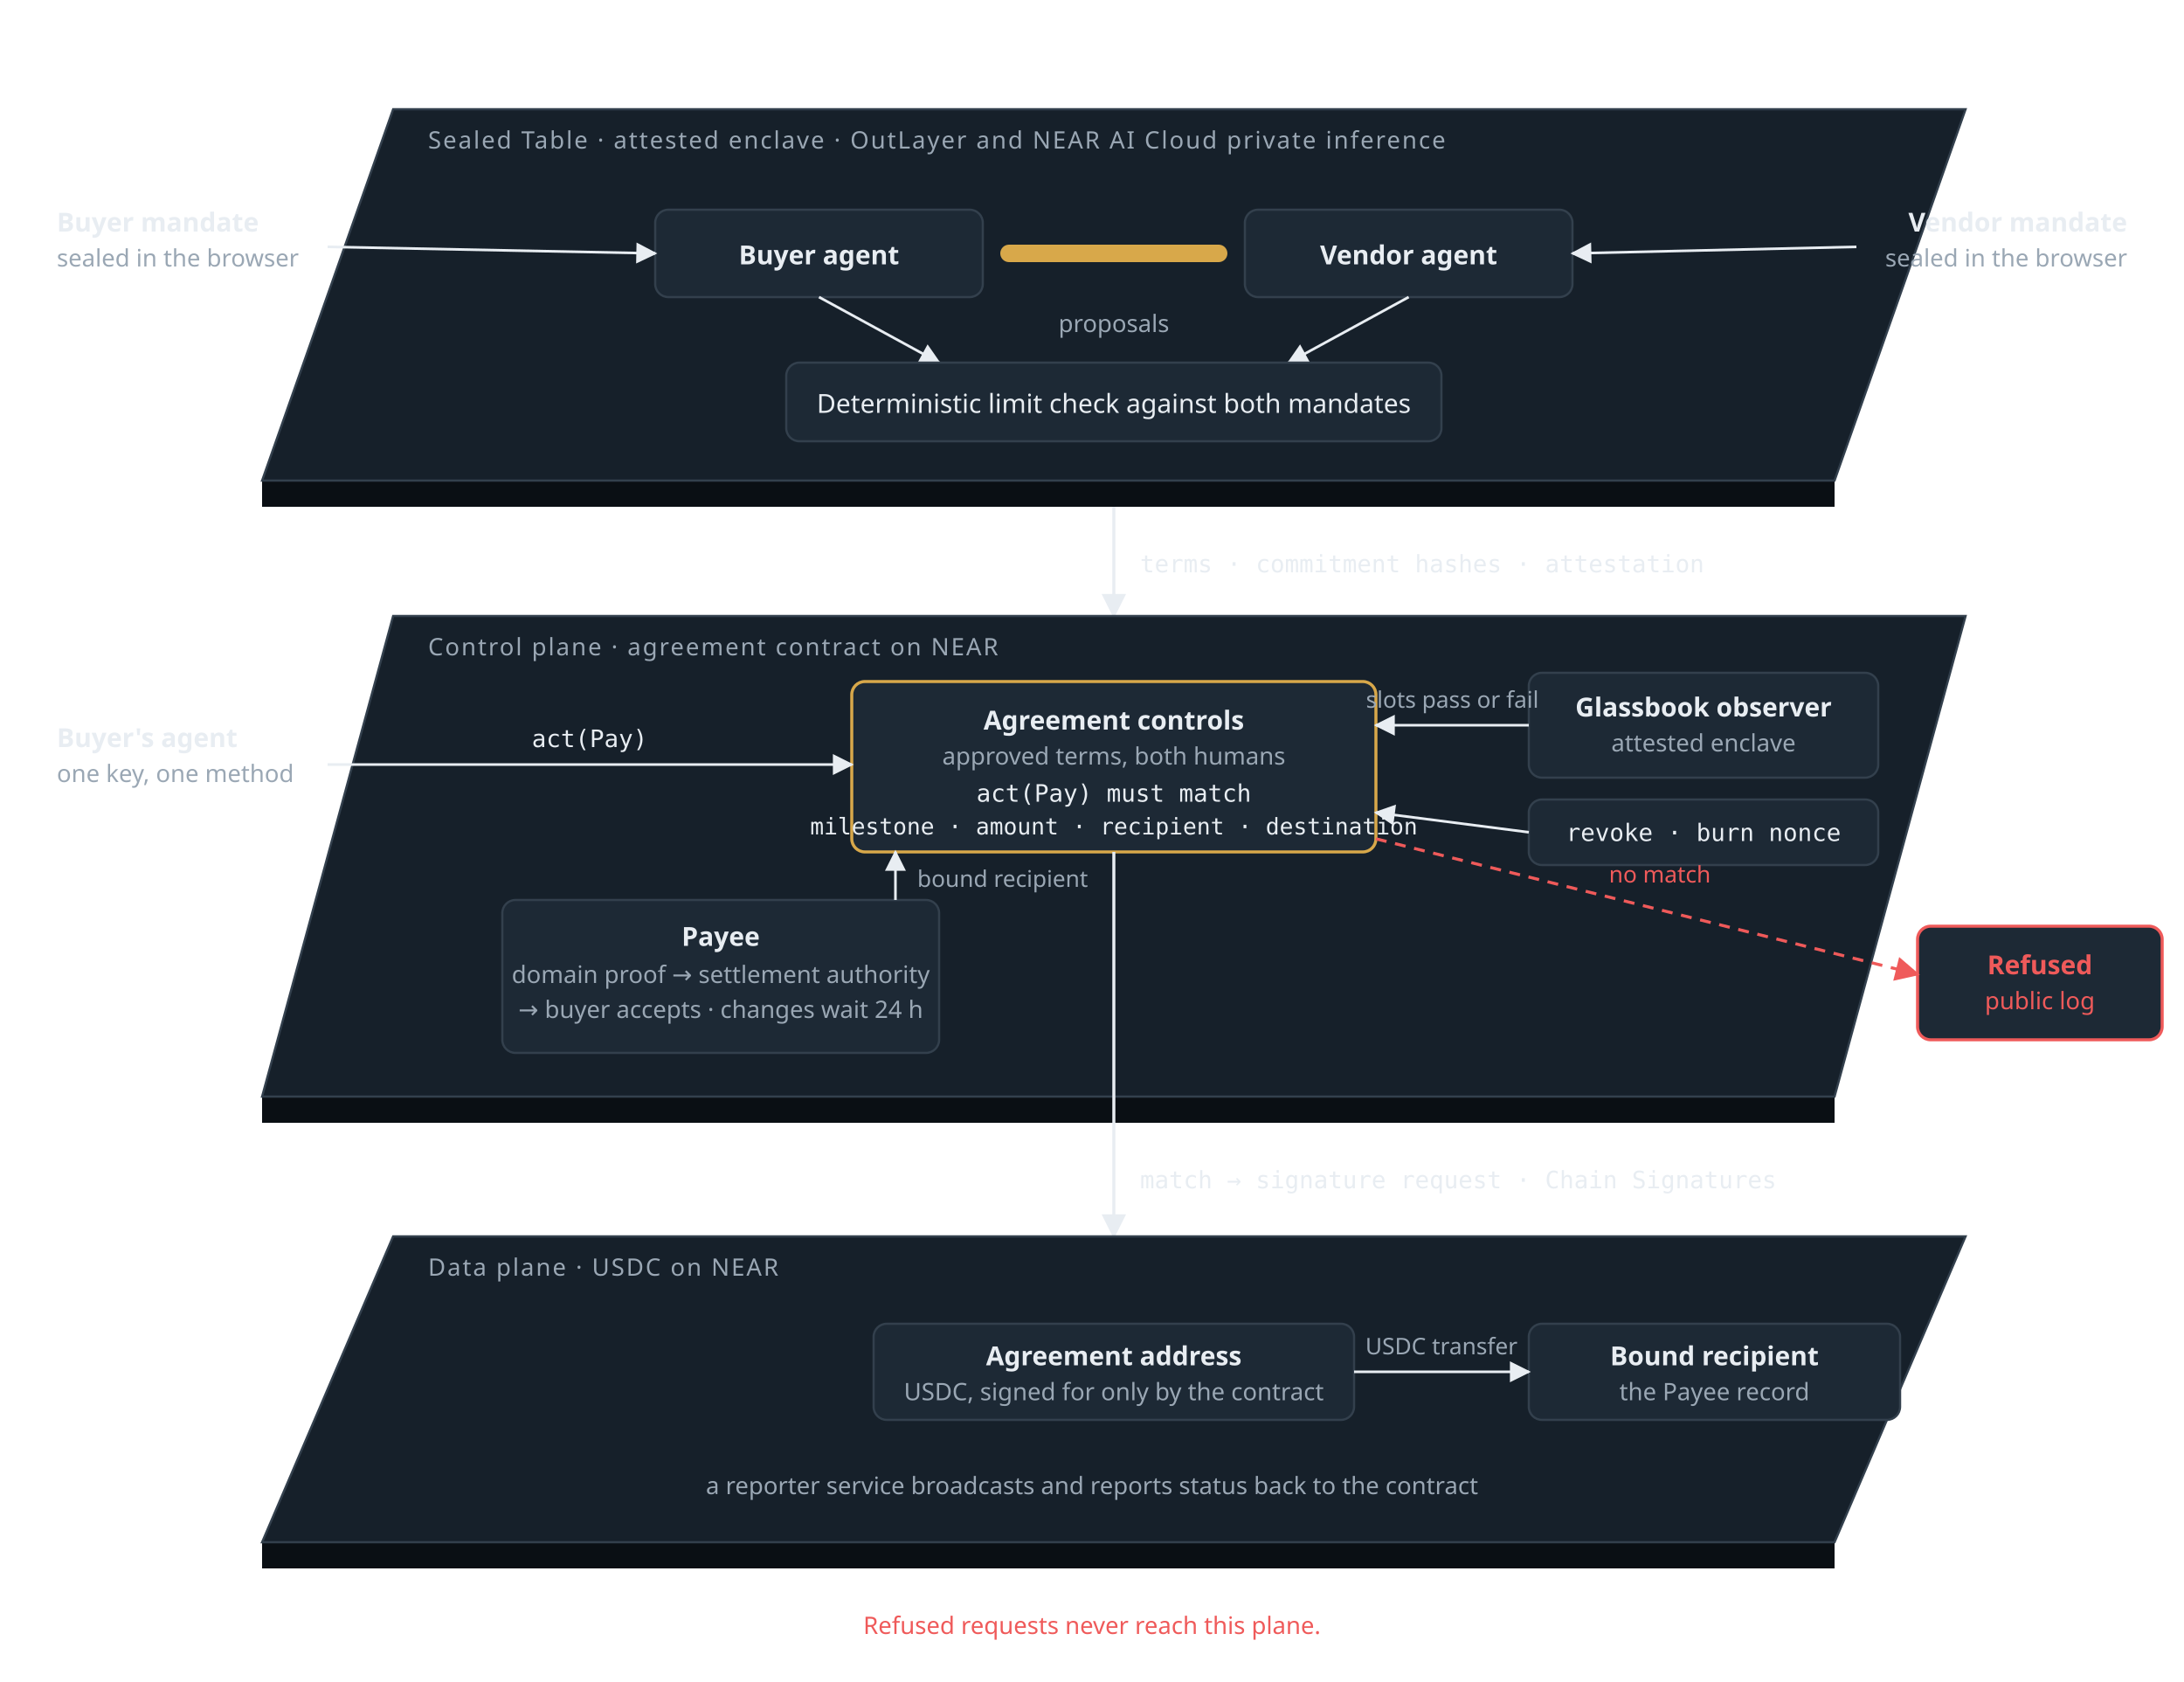
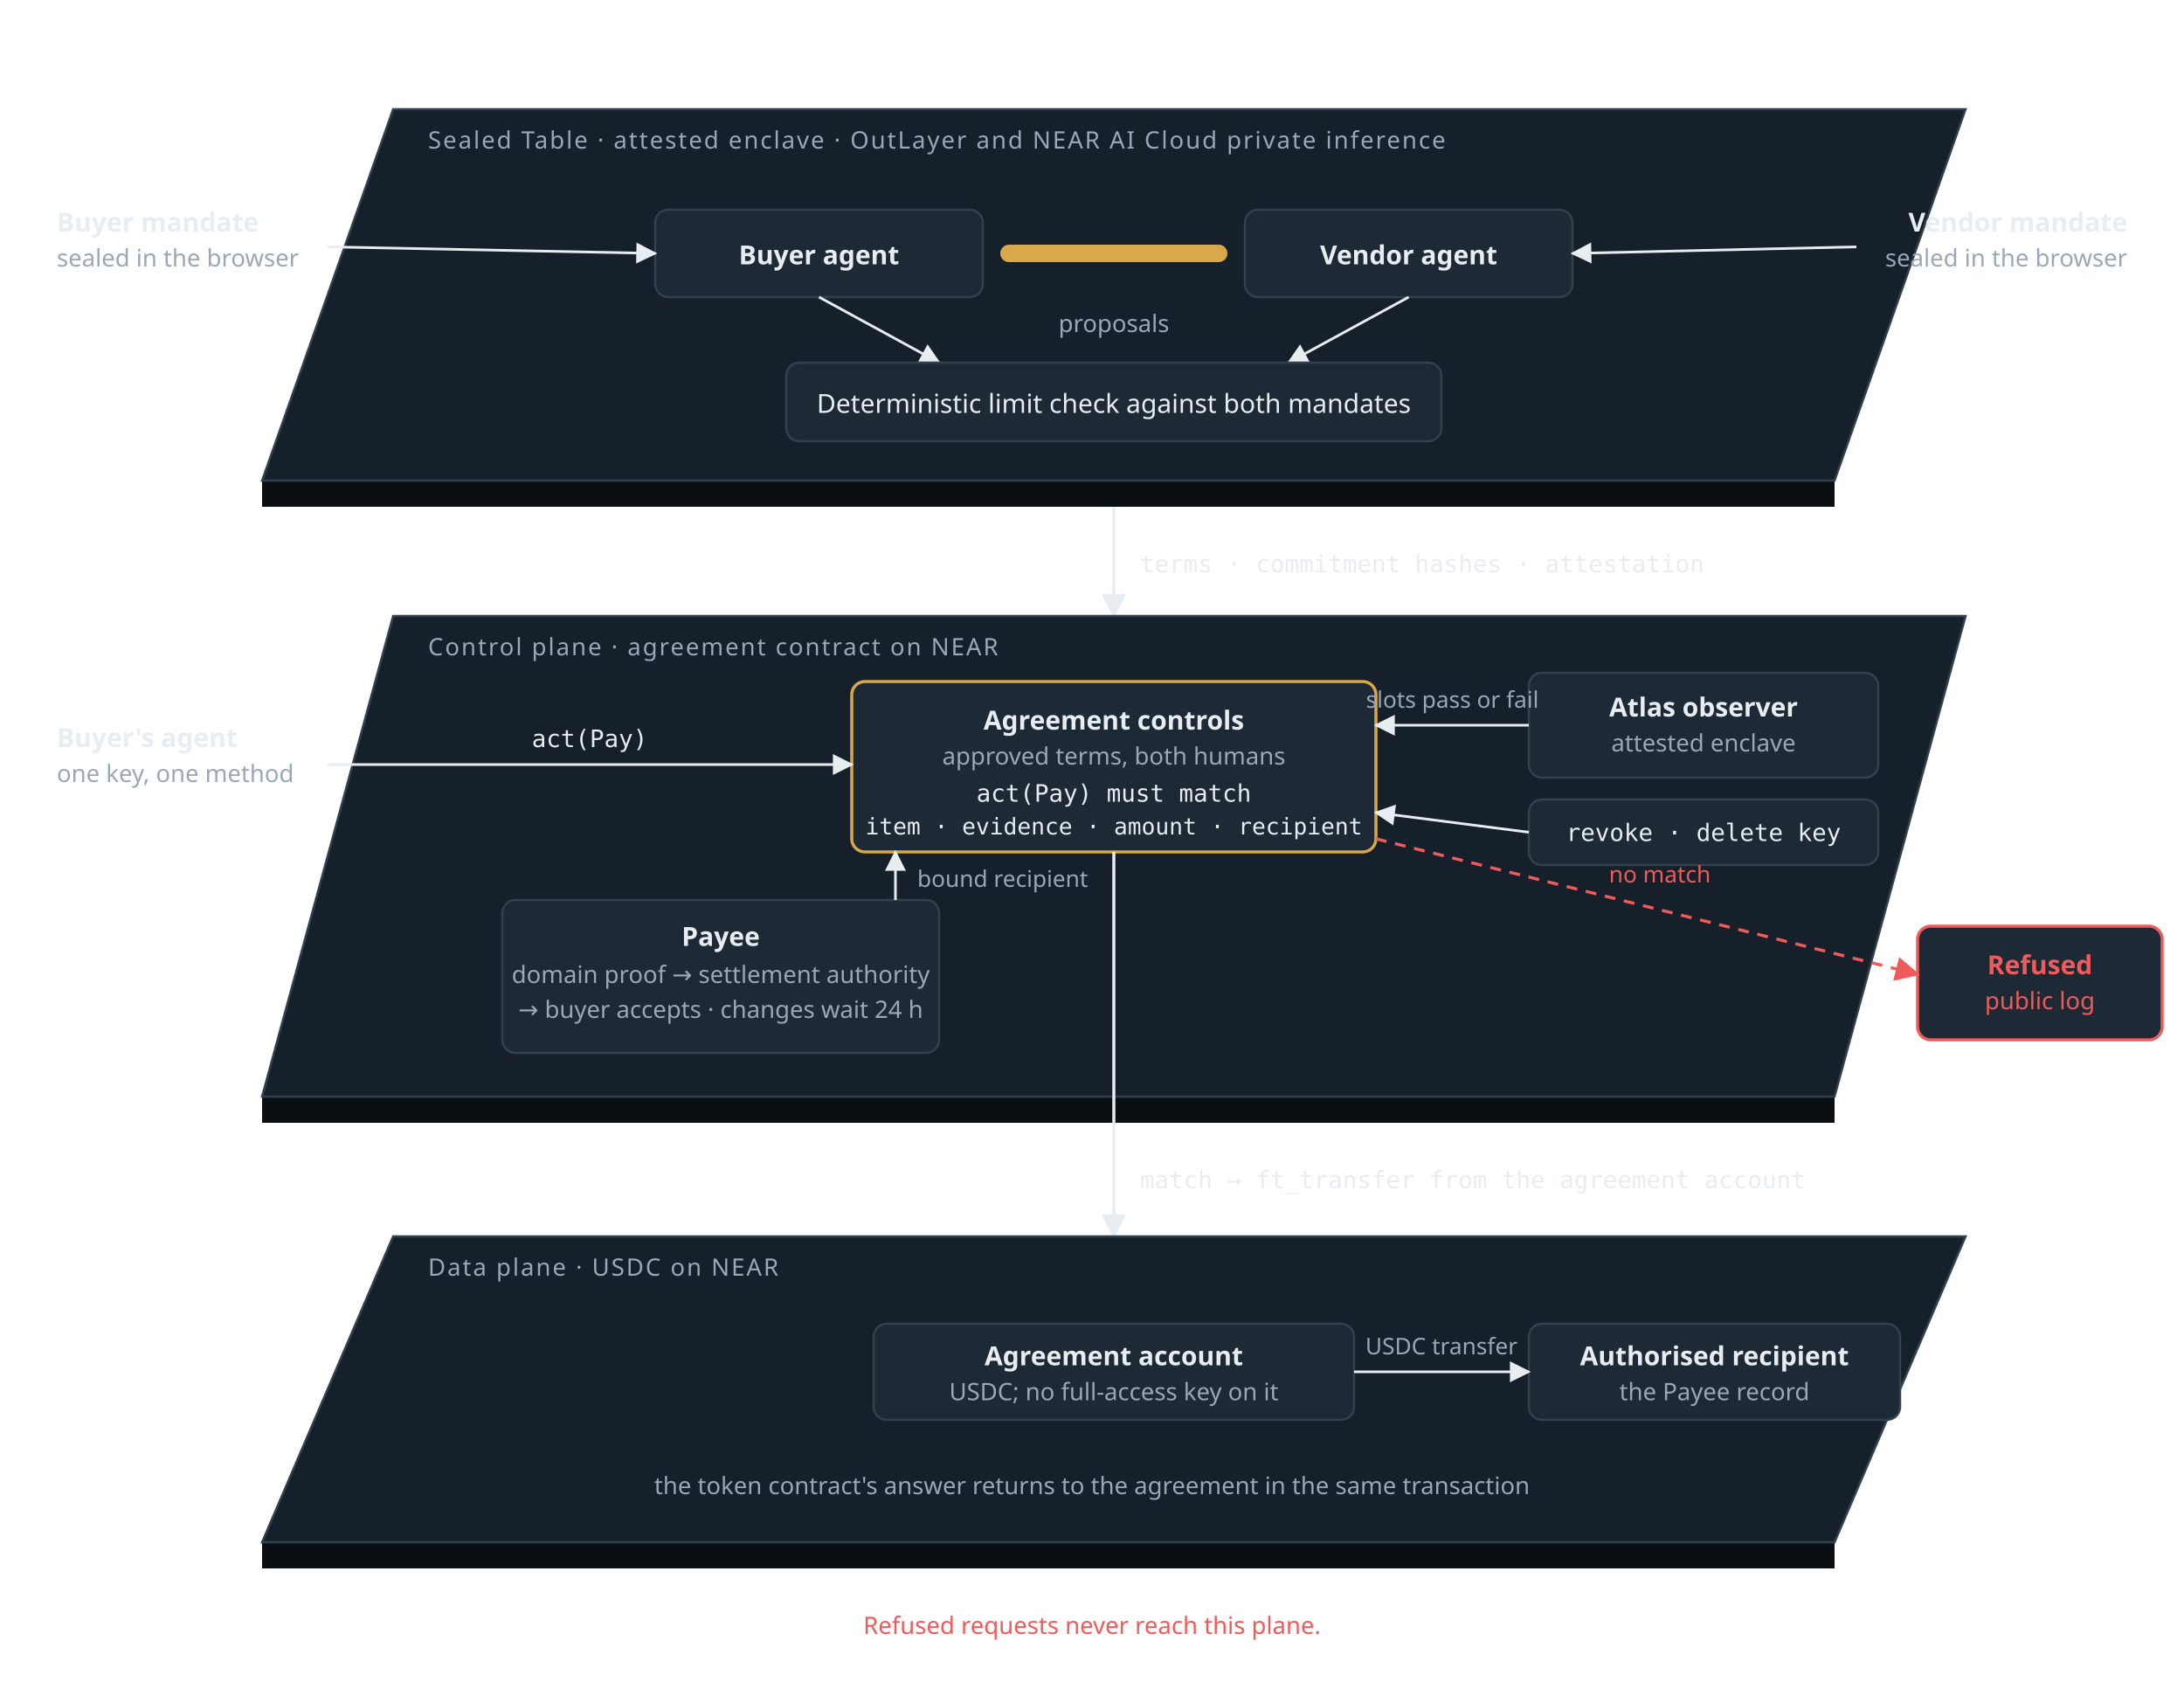
- <svg xmlns="http://www.w3.org/2000/svg" viewBox="0 0 1000 770" role="img" aria-label="Accord drawn as three planes: the Sealed Table enclave produces terms and an attestation; the control plane, the agreement contract on NEAR, enforces the approved terms, the bound recipient and the evidence, and refuses everything else into a public log; the data plane, USDC on NEAR, moves only when the control plane pays." font-family="Satoshi, Manrope, system-ui, sans-serif" font-size="12" style="color:var(--fg,#e8edf2)">
+ <svg xmlns="http://www.w3.org/2000/svg" viewBox="0 0 1000 770" role="img" aria-label="Accord drawn as three planes: the Sealed Table enclave produces terms and an attestation; the control plane, the agreement contract on NEAR, enforces the approved terms, the bound recipient and the evidence, and refuses everything else into a public log; the data plane, USDC on NEAR, moves only when the control plane sends it." font-family="Satoshi, Manrope, system-ui, sans-serif" font-size="12" style="color:var(--fg,#e8edf2)">
  <defs>
    <marker id="arr" viewBox="0 0 10 10" refX="9" refY="5" markerWidth="8" markerHeight="8" orient="auto-start-reverse">
      <path d="M0 0 L10 5 L0 10 z" fill="currentColor" />
    </marker>
    <marker id="arr-red" viewBox="0 0 10 10" refX="9" refY="5" markerWidth="8" markerHeight="8" orient="auto-start-reverse">
      <path d="M0 0 L10 5 L0 10 z" style="fill:var(--refuse,#ef5a5a)" />
    </marker>
  </defs>
  <polygon points="120,220 840,220 840,232 120,232" style="fill:var(--edge,#0a0f14)" />
  <polygon points="180,50 900,50 840,220 120,220" style="fill:var(--surface,#16202a);stroke:var(--line,#33404d)" stroke-width="1" />
  <text x="196" y="68" font-size="11" letter-spacing="0.8" style="fill:var(--muted,#9aa7b4)">Sealed Table · attested enclave · OutLayer and NEAR AI Cloud private inference</text>
  <rect x="300" y="96" width="150" height="40" rx="6" style="fill:var(--surface-2,#1d2935);stroke:var(--line,#33404d)" />
  <text x="375" y="121" text-anchor="middle" font-weight="600" fill="currentColor">Buyer agent</text>
  <rect x="570" y="96" width="150" height="40" rx="6" style="fill:var(--surface-2,#1d2935);stroke:var(--line,#33404d)" />
  <text x="645" y="121" text-anchor="middle" font-weight="600" fill="currentColor">Vendor agent</text>
  <rect x="458" y="112" width="104" height="8" rx="4" style="fill:var(--accent,#d8a84a)" />
  <line x1="375" y1="136" x2="430" y2="166" stroke="currentColor" stroke-width="1.2" marker-end="url(#arr)" />
  <line x1="645" y1="136" x2="590" y2="166" stroke="currentColor" stroke-width="1.2" marker-end="url(#arr)" />
  <text x="510" y="152" text-anchor="middle" font-size="11" style="fill:var(--muted,#9aa7b4)">proposals</text>
  <rect x="360" y="166" width="300" height="36" rx="6" style="fill:var(--surface-2,#1d2935);stroke:var(--line,#33404d)" />
  <text x="510" y="189" text-anchor="middle" fill="currentColor">Deterministic limit check against both mandates</text>
  <text x="26" y="106" font-weight="600" fill="currentColor">Buyer mandate</text>
  <text x="26" y="122" font-size="11" style="fill:var(--muted,#9aa7b4)">sealed in the browser</text>
  <line x1="150" y1="113" x2="300" y2="116" stroke="currentColor" stroke-width="1.2" marker-end="url(#arr)" />
  <text x="974" y="106" text-anchor="end" font-weight="600" fill="currentColor">Vendor mandate</text>
  <text x="974" y="122" text-anchor="end" font-size="11" style="fill:var(--muted,#9aa7b4)">sealed in the browser</text>
  <line x1="850" y1="113" x2="720" y2="116" stroke="currentColor" stroke-width="1.2" marker-end="url(#arr)" />
  <line x1="510" y1="232" x2="510" y2="282" stroke="currentColor" stroke-width="1.4" marker-end="url(#arr)" />
  <text x="522" y="262" font-family="JetBrains Mono, ui-monospace, monospace" font-size="11" fill="currentColor">terms · commitment hashes · attestation</text>
  <polygon points="120,502 840,502 840,514 120,514" style="fill:var(--edge,#0a0f14)" />
  <polygon points="180,282 900,282 840,502 120,502" style="fill:var(--surface,#16202a);stroke:var(--line,#33404d)" stroke-width="1" />
  <text x="196" y="300" font-size="11" letter-spacing="0.8" style="fill:var(--muted,#9aa7b4)">Control plane · agreement contract on NEAR</text>
  <rect x="390" y="312" width="240" height="78" rx="6" style="fill:var(--surface-2,#1d2935);stroke:var(--accent,#d8a84a)" stroke-width="1.4" />
  <text x="510" y="334" text-anchor="middle" font-weight="600" fill="currentColor">Agreement controls</text>
  <text x="510" y="350" text-anchor="middle" font-size="11" style="fill:var(--muted,#9aa7b4)">approved terms, both humans</text>
  <text x="510" y="367" text-anchor="middle" font-family="JetBrains Mono, ui-monospace, monospace" font-size="11" fill="currentColor">act(Pay) must match</text>
-   <text x="510" y="382" text-anchor="middle" font-family="JetBrains Mono, ui-monospace, monospace" font-size="10.5" fill="currentColor">milestone · amount · recipient · destination</text>
+   <text x="510" y="382" text-anchor="middle" font-family="JetBrains Mono, ui-monospace, monospace" font-size="10.5" fill="currentColor">item · evidence · amount · recipient</text>
  <text x="26" y="342" font-weight="600" fill="currentColor">Buyer's agent</text>
  <text x="26" y="358" font-size="11" style="fill:var(--muted,#9aa7b4)">one key, one method</text>
  <line x1="150" y1="350" x2="390" y2="350" stroke="currentColor" stroke-width="1.2" marker-end="url(#arr)" />
  <text x="270" y="342" text-anchor="middle" font-family="JetBrains Mono, ui-monospace, monospace" font-size="11" fill="currentColor">act(Pay)</text>
  <rect x="700" y="308" width="160" height="48" rx="6" style="fill:var(--surface-2,#1d2935);stroke:var(--line,#33404d)" />
-   <text x="780" y="328" text-anchor="middle" font-weight="600" fill="currentColor">Glassbook observer</text>
+   <text x="780" y="328" text-anchor="middle" font-weight="600" fill="currentColor">Atlas observer</text>
  <text x="780" y="344" text-anchor="middle" font-size="11" style="fill:var(--muted,#9aa7b4)">attested enclave</text>
  <line x1="700" y1="332" x2="630" y2="332" stroke="currentColor" stroke-width="1.2" marker-end="url(#arr)" />
  <text x="665" y="324" text-anchor="middle" font-size="10.5" style="fill:var(--muted,#9aa7b4)">slots pass or fail</text>
  <rect x="700" y="366" width="160" height="30" rx="6" style="fill:var(--surface-2,#1d2935);stroke:var(--line,#33404d)" />
-   <text x="780" y="385" text-anchor="middle" font-family="JetBrains Mono, ui-monospace, monospace" font-size="11" fill="currentColor">revoke · burn nonce</text>
+   <text x="780" y="385" text-anchor="middle" font-family="JetBrains Mono, ui-monospace, monospace" font-size="11" fill="currentColor">revoke · delete key</text>
  <line x1="700" y1="381" x2="630" y2="372" stroke="currentColor" stroke-width="1.2" marker-end="url(#arr)" />
  <rect x="230" y="412" width="200" height="70" rx="6" style="fill:var(--surface-2,#1d2935);stroke:var(--line,#33404d)" />
  <text x="330" y="433" text-anchor="middle" font-weight="600" fill="currentColor">Payee</text>
  <text x="330" y="450" text-anchor="middle" font-size="11" style="fill:var(--muted,#9aa7b4)">domain proof → settlement authority</text>
  <text x="330" y="466" text-anchor="middle" font-size="11" style="fill:var(--muted,#9aa7b4)">→ buyer accepts · changes wait 24 h</text>
  <line x1="410" y1="412" x2="410" y2="390" stroke="currentColor" stroke-width="1.2" marker-end="url(#arr)" />
  <text x="420" y="406" font-size="10.5" style="fill:var(--muted,#9aa7b4)">bound recipient</text>
  <rect x="878" y="424" width="112" height="52" rx="6" style="fill:var(--surface-2,#1d2935);stroke:var(--refuse,#ef5a5a)" stroke-width="1.4" />
  <text x="934" y="446" text-anchor="middle" font-weight="600" style="fill:var(--refuse,#ef5a5a)">Refused</text>
  <text x="934" y="462" text-anchor="middle" font-size="11" style="fill:var(--refuse,#ef5a5a)">public log</text>
  <line x1="630" y1="384" x2="878" y2="446" stroke-width="1.4" stroke-dasharray="5 4" marker-end="url(#arr-red)" style="stroke:var(--refuse,#ef5a5a)" />
  <text x="760" y="404" text-anchor="middle" font-size="10.5" style="fill:var(--refuse,#ef5a5a)">no match</text>
  <line x1="510" y1="390" x2="510" y2="566" stroke="currentColor" stroke-width="1.4" marker-end="url(#arr)" />
-   <text x="522" y="544" font-family="JetBrains Mono, ui-monospace, monospace" font-size="11" fill="currentColor">match → signature request · Chain Signatures</text>
+   <text x="522" y="544" font-family="JetBrains Mono, ui-monospace, monospace" font-size="11" fill="currentColor">match → ft_transfer from the agreement account</text>
  <polygon points="120,706 840,706 840,718 120,718" style="fill:var(--edge,#0a0f14)" />
  <polygon points="180,566 900,566 840,706 120,706" style="fill:var(--surface,#16202a);stroke:var(--line,#33404d)" stroke-width="1" />
  <text x="196" y="584" font-size="11" letter-spacing="0.8" style="fill:var(--muted,#9aa7b4)">Data plane · USDC on NEAR</text>
  <rect x="400" y="606" width="220" height="44" rx="6" style="fill:var(--surface-2,#1d2935);stroke:var(--line,#33404d)" />
-   <text x="510" y="625" text-anchor="middle" font-weight="600" fill="currentColor">Agreement address</text>
-   <text x="510" y="641" text-anchor="middle" font-size="11" style="fill:var(--muted,#9aa7b4)">USDC, signed for only by the contract</text>
+   <text x="510" y="625" text-anchor="middle" font-weight="600" fill="currentColor">Agreement account</text>
+   <text x="510" y="641" text-anchor="middle" font-size="11" style="fill:var(--muted,#9aa7b4)">USDC; no full-access key on it</text>
  <rect x="700" y="606" width="170" height="44" rx="6" style="fill:var(--surface-2,#1d2935);stroke:var(--line,#33404d)" />
-   <text x="785" y="625" text-anchor="middle" font-weight="600" fill="currentColor">Bound recipient</text>
+   <text x="785" y="625" text-anchor="middle" font-weight="600" fill="currentColor">Authorised recipient</text>
  <text x="785" y="641" text-anchor="middle" font-size="11" style="fill:var(--muted,#9aa7b4)">the Payee record</text>
  <line x1="620" y1="628" x2="700" y2="628" stroke="currentColor" stroke-width="1.2" marker-end="url(#arr)" />
  <text x="660" y="620" text-anchor="middle" font-size="10.5" style="fill:var(--muted,#9aa7b4)">USDC transfer</text>
-   <text x="500" y="684" text-anchor="middle" font-size="11" style="fill:var(--muted,#9aa7b4)">a reporter service broadcasts and reports status back to the contract</text>
+   <text x="500" y="684" text-anchor="middle" font-size="11" style="fill:var(--muted,#9aa7b4)">the token contract's answer returns to the agreement in the same transaction</text>
  <text x="500" y="748" text-anchor="middle" font-size="11" style="fill:var(--refuse,#ef5a5a)">Refused requests never reach this plane.</text>
</svg>
